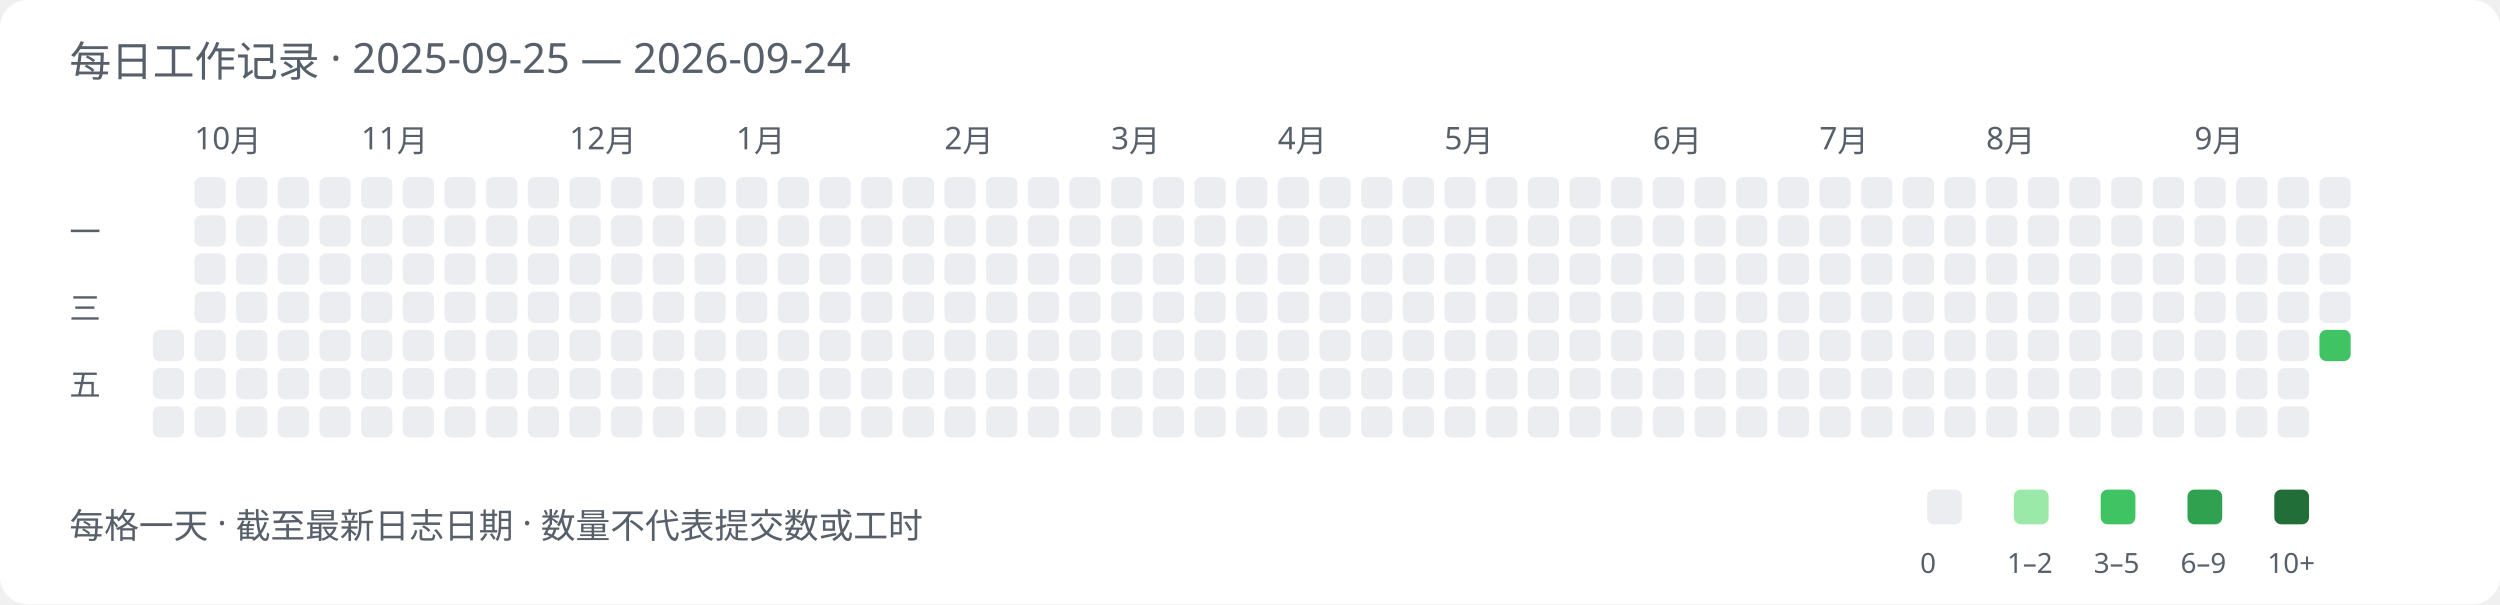
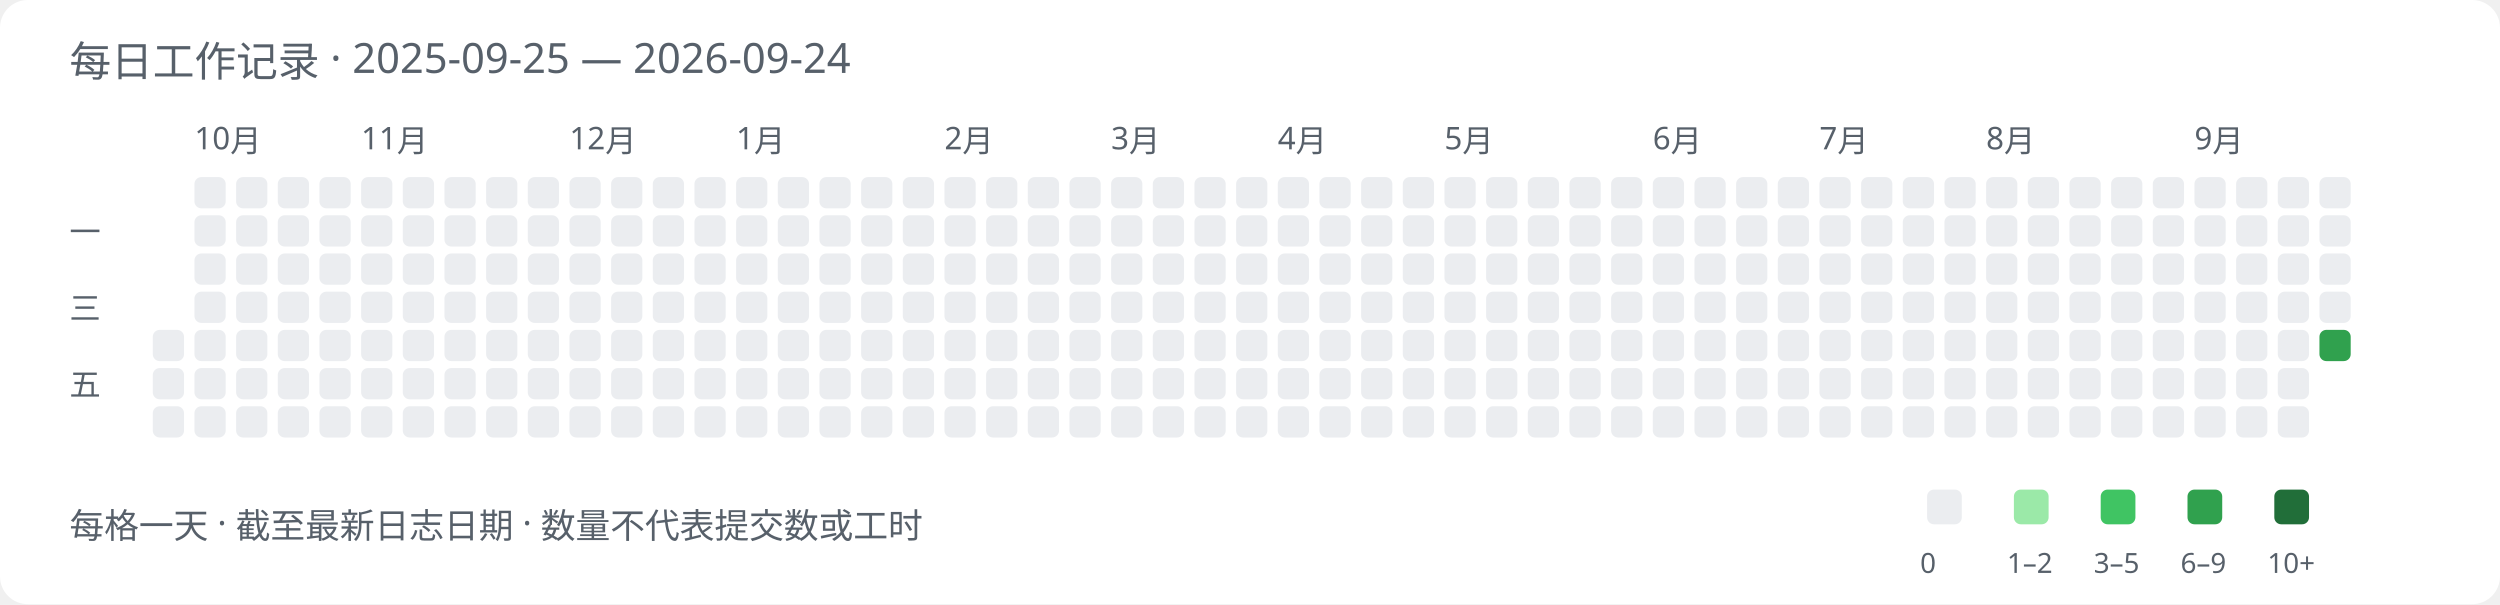
<svg xmlns="http://www.w3.org/2000/svg" width="720" height="174" viewBox="0 0 720 174" role="img" aria-label="每日开发记录全年贡献格">
  <rect width="100%" height="100%" rx="8" fill="#fff" />
  <g font-family="system-ui, sans-serif">
    <text x="20" y="22" font-size="12" fill="#57606a">每日工作记录 · 2025-09-25 — 2026-09-24</text>
    <text x="20" y="70" font-size="9" fill="#57606a">一</text>
    <text x="20" y="92" font-size="9" fill="#57606a">三</text>
    <text x="20" y="114" font-size="9" fill="#57606a">五</text>
    <rect data-date="2025-09-25" data-count="0" x="44" y="95" width="9" height="9" rx="2" fill="#ebedf0" />
    <rect data-date="2025-09-26" data-count="0" x="44" y="106" width="9" height="9" rx="2" fill="#ebedf0" />
    <rect data-date="2025-09-27" data-count="0" x="44" y="117" width="9" height="9" rx="2" fill="#ebedf0" />
    <rect data-date="2025-09-28" data-count="0" x="56" y="51" width="9" height="9" rx="2" fill="#ebedf0" />
    <rect data-date="2025-09-29" data-count="0" x="56" y="62" width="9" height="9" rx="2" fill="#ebedf0" />
    <rect data-date="2025-09-30" data-count="0" x="56" y="73" width="9" height="9" rx="2" fill="#ebedf0" />
    <text x="56" y="43" font-size="9" fill="#57606a">10月</text>
    <rect data-date="2025-10-01" data-count="0" x="56" y="84" width="9" height="9" rx="2" fill="#ebedf0" />
    <rect data-date="2025-10-02" data-count="0" x="56" y="95" width="9" height="9" rx="2" fill="#ebedf0" />
    <rect data-date="2025-10-03" data-count="0" x="56" y="106" width="9" height="9" rx="2" fill="#ebedf0" />
    <rect data-date="2025-10-04" data-count="0" x="56" y="117" width="9" height="9" rx="2" fill="#ebedf0" />
    <rect data-date="2025-10-05" data-count="0" x="68" y="51" width="9" height="9" rx="2" fill="#ebedf0" />
    <rect data-date="2025-10-06" data-count="0" x="68" y="62" width="9" height="9" rx="2" fill="#ebedf0" />
    <rect data-date="2025-10-07" data-count="0" x="68" y="73" width="9" height="9" rx="2" fill="#ebedf0" />
    <rect data-date="2025-10-08" data-count="0" x="68" y="84" width="9" height="9" rx="2" fill="#ebedf0" />
    <rect data-date="2025-10-09" data-count="0" x="68" y="95" width="9" height="9" rx="2" fill="#ebedf0" />
    <rect data-date="2025-10-10" data-count="0" x="68" y="106" width="9" height="9" rx="2" fill="#ebedf0" />
    <rect data-date="2025-10-11" data-count="0" x="68" y="117" width="9" height="9" rx="2" fill="#ebedf0" />
    <rect data-date="2025-10-12" data-count="0" x="80" y="51" width="9" height="9" rx="2" fill="#ebedf0" />
    <rect data-date="2025-10-13" data-count="0" x="80" y="62" width="9" height="9" rx="2" fill="#ebedf0" />
    <rect data-date="2025-10-14" data-count="0" x="80" y="73" width="9" height="9" rx="2" fill="#ebedf0" />
    <rect data-date="2025-10-15" data-count="0" x="80" y="84" width="9" height="9" rx="2" fill="#ebedf0" />
    <rect data-date="2025-10-16" data-count="0" x="80" y="95" width="9" height="9" rx="2" fill="#ebedf0" />
    <rect data-date="2025-10-17" data-count="0" x="80" y="106" width="9" height="9" rx="2" fill="#ebedf0" />
    <rect data-date="2025-10-18" data-count="0" x="80" y="117" width="9" height="9" rx="2" fill="#ebedf0" />
    <rect data-date="2025-10-19" data-count="0" x="92" y="51" width="9" height="9" rx="2" fill="#ebedf0" />
    <rect data-date="2025-10-20" data-count="0" x="92" y="62" width="9" height="9" rx="2" fill="#ebedf0" />
    <rect data-date="2025-10-21" data-count="0" x="92" y="73" width="9" height="9" rx="2" fill="#ebedf0" />
    <rect data-date="2025-10-22" data-count="0" x="92" y="84" width="9" height="9" rx="2" fill="#ebedf0" />
    <rect data-date="2025-10-23" data-count="0" x="92" y="95" width="9" height="9" rx="2" fill="#ebedf0" />
    <rect data-date="2025-10-24" data-count="0" x="92" y="106" width="9" height="9" rx="2" fill="#ebedf0" />
    <rect data-date="2025-10-25" data-count="0" x="92" y="117" width="9" height="9" rx="2" fill="#ebedf0" />
    <rect data-date="2025-10-26" data-count="0" x="104" y="51" width="9" height="9" rx="2" fill="#ebedf0" />
    <rect data-date="2025-10-27" data-count="0" x="104" y="62" width="9" height="9" rx="2" fill="#ebedf0" />
    <rect data-date="2025-10-28" data-count="0" x="104" y="73" width="9" height="9" rx="2" fill="#ebedf0" />
    <rect data-date="2025-10-29" data-count="0" x="104" y="84" width="9" height="9" rx="2" fill="#ebedf0" />
    <rect data-date="2025-10-30" data-count="0" x="104" y="95" width="9" height="9" rx="2" fill="#ebedf0" />
    <rect data-date="2025-10-31" data-count="0" x="104" y="106" width="9" height="9" rx="2" fill="#ebedf0" />
    <text x="104" y="43" font-size="9" fill="#57606a">11月</text>
    <rect data-date="2025-11-01" data-count="0" x="104" y="117" width="9" height="9" rx="2" fill="#ebedf0" />
    <rect data-date="2025-11-02" data-count="0" x="116" y="51" width="9" height="9" rx="2" fill="#ebedf0" />
    <rect data-date="2025-11-03" data-count="0" x="116" y="62" width="9" height="9" rx="2" fill="#ebedf0" />
    <rect data-date="2025-11-04" data-count="0" x="116" y="73" width="9" height="9" rx="2" fill="#ebedf0" />
    <rect data-date="2025-11-05" data-count="0" x="116" y="84" width="9" height="9" rx="2" fill="#ebedf0" />
    <rect data-date="2025-11-06" data-count="0" x="116" y="95" width="9" height="9" rx="2" fill="#ebedf0" />
    <rect data-date="2025-11-07" data-count="0" x="116" y="106" width="9" height="9" rx="2" fill="#ebedf0" />
    <rect data-date="2025-11-08" data-count="0" x="116" y="117" width="9" height="9" rx="2" fill="#ebedf0" />
    <rect data-date="2025-11-09" data-count="0" x="128" y="51" width="9" height="9" rx="2" fill="#ebedf0" />
    <rect data-date="2025-11-10" data-count="0" x="128" y="62" width="9" height="9" rx="2" fill="#ebedf0" />
    <rect data-date="2025-11-11" data-count="0" x="128" y="73" width="9" height="9" rx="2" fill="#ebedf0" />
    <rect data-date="2025-11-12" data-count="0" x="128" y="84" width="9" height="9" rx="2" fill="#ebedf0" />
    <rect data-date="2025-11-13" data-count="0" x="128" y="95" width="9" height="9" rx="2" fill="#ebedf0" />
    <rect data-date="2025-11-14" data-count="0" x="128" y="106" width="9" height="9" rx="2" fill="#ebedf0" />
    <rect data-date="2025-11-15" data-count="0" x="128" y="117" width="9" height="9" rx="2" fill="#ebedf0" />
    <rect data-date="2025-11-16" data-count="0" x="140" y="51" width="9" height="9" rx="2" fill="#ebedf0" />
    <rect data-date="2025-11-17" data-count="0" x="140" y="62" width="9" height="9" rx="2" fill="#ebedf0" />
    <rect data-date="2025-11-18" data-count="0" x="140" y="73" width="9" height="9" rx="2" fill="#ebedf0" />
    <rect data-date="2025-11-19" data-count="0" x="140" y="84" width="9" height="9" rx="2" fill="#ebedf0" />
    <rect data-date="2025-11-20" data-count="0" x="140" y="95" width="9" height="9" rx="2" fill="#ebedf0" />
    <rect data-date="2025-11-21" data-count="0" x="140" y="106" width="9" height="9" rx="2" fill="#ebedf0" />
    <rect data-date="2025-11-22" data-count="0" x="140" y="117" width="9" height="9" rx="2" fill="#ebedf0" />
    <rect data-date="2025-11-23" data-count="0" x="152" y="51" width="9" height="9" rx="2" fill="#ebedf0" />
    <rect data-date="2025-11-24" data-count="0" x="152" y="62" width="9" height="9" rx="2" fill="#ebedf0" />
    <rect data-date="2025-11-25" data-count="0" x="152" y="73" width="9" height="9" rx="2" fill="#ebedf0" />
    <rect data-date="2025-11-26" data-count="0" x="152" y="84" width="9" height="9" rx="2" fill="#ebedf0" />
    <rect data-date="2025-11-27" data-count="0" x="152" y="95" width="9" height="9" rx="2" fill="#ebedf0" />
    <rect data-date="2025-11-28" data-count="0" x="152" y="106" width="9" height="9" rx="2" fill="#ebedf0" />
    <rect data-date="2025-11-29" data-count="0" x="152" y="117" width="9" height="9" rx="2" fill="#ebedf0" />
    <rect data-date="2025-11-30" data-count="0" x="164" y="51" width="9" height="9" rx="2" fill="#ebedf0" />
    <text x="164" y="43" font-size="9" fill="#57606a">12月</text>
    <rect data-date="2025-12-01" data-count="0" x="164" y="62" width="9" height="9" rx="2" fill="#ebedf0" />
    <rect data-date="2025-12-02" data-count="0" x="164" y="73" width="9" height="9" rx="2" fill="#ebedf0" />
    <rect data-date="2025-12-03" data-count="0" x="164" y="84" width="9" height="9" rx="2" fill="#ebedf0" />
    <rect data-date="2025-12-04" data-count="0" x="164" y="95" width="9" height="9" rx="2" fill="#ebedf0" />
    <rect data-date="2025-12-05" data-count="0" x="164" y="106" width="9" height="9" rx="2" fill="#ebedf0" />
    <rect data-date="2025-12-06" data-count="0" x="164" y="117" width="9" height="9" rx="2" fill="#ebedf0" />
    <rect data-date="2025-12-07" data-count="0" x="176" y="51" width="9" height="9" rx="2" fill="#ebedf0" />
    <rect data-date="2025-12-08" data-count="0" x="176" y="62" width="9" height="9" rx="2" fill="#ebedf0" />
    <rect data-date="2025-12-09" data-count="0" x="176" y="73" width="9" height="9" rx="2" fill="#ebedf0" />
    <rect data-date="2025-12-10" data-count="0" x="176" y="84" width="9" height="9" rx="2" fill="#ebedf0" />
    <rect data-date="2025-12-11" data-count="0" x="176" y="95" width="9" height="9" rx="2" fill="#ebedf0" />
    <rect data-date="2025-12-12" data-count="0" x="176" y="106" width="9" height="9" rx="2" fill="#ebedf0" />
    <rect data-date="2025-12-13" data-count="0" x="176" y="117" width="9" height="9" rx="2" fill="#ebedf0" />
    <rect data-date="2025-12-14" data-count="0" x="188" y="51" width="9" height="9" rx="2" fill="#ebedf0" />
    <rect data-date="2025-12-15" data-count="0" x="188" y="62" width="9" height="9" rx="2" fill="#ebedf0" />
    <rect data-date="2025-12-16" data-count="0" x="188" y="73" width="9" height="9" rx="2" fill="#ebedf0" />
    <rect data-date="2025-12-17" data-count="0" x="188" y="84" width="9" height="9" rx="2" fill="#ebedf0" />
    <rect data-date="2025-12-18" data-count="0" x="188" y="95" width="9" height="9" rx="2" fill="#ebedf0" />
    <rect data-date="2025-12-19" data-count="0" x="188" y="106" width="9" height="9" rx="2" fill="#ebedf0" />
    <rect data-date="2025-12-20" data-count="0" x="188" y="117" width="9" height="9" rx="2" fill="#ebedf0" />
    <rect data-date="2025-12-21" data-count="0" x="200" y="51" width="9" height="9" rx="2" fill="#ebedf0" />
    <rect data-date="2025-12-22" data-count="0" x="200" y="62" width="9" height="9" rx="2" fill="#ebedf0" />
    <rect data-date="2025-12-23" data-count="0" x="200" y="73" width="9" height="9" rx="2" fill="#ebedf0" />
    <rect data-date="2025-12-24" data-count="0" x="200" y="84" width="9" height="9" rx="2" fill="#ebedf0" />
    <rect data-date="2025-12-25" data-count="0" x="200" y="95" width="9" height="9" rx="2" fill="#ebedf0" />
    <rect data-date="2025-12-26" data-count="0" x="200" y="106" width="9" height="9" rx="2" fill="#ebedf0" />
    <rect data-date="2025-12-27" data-count="0" x="200" y="117" width="9" height="9" rx="2" fill="#ebedf0" />
    <rect data-date="2025-12-28" data-count="0" x="212" y="51" width="9" height="9" rx="2" fill="#ebedf0" />
    <rect data-date="2025-12-29" data-count="0" x="212" y="62" width="9" height="9" rx="2" fill="#ebedf0" />
    <rect data-date="2025-12-30" data-count="0" x="212" y="73" width="9" height="9" rx="2" fill="#ebedf0" />
    <rect data-date="2025-12-31" data-count="0" x="212" y="84" width="9" height="9" rx="2" fill="#ebedf0" />
    <text x="212" y="43" font-size="9" fill="#57606a">1月</text>
    <rect data-date="2026-01-01" data-count="0" x="212" y="95" width="9" height="9" rx="2" fill="#ebedf0" />
    <rect data-date="2026-01-02" data-count="0" x="212" y="106" width="9" height="9" rx="2" fill="#ebedf0" />
    <rect data-date="2026-01-03" data-count="0" x="212" y="117" width="9" height="9" rx="2" fill="#ebedf0" />
    <rect data-date="2026-01-04" data-count="0" x="224" y="51" width="9" height="9" rx="2" fill="#ebedf0" />
    <rect data-date="2026-01-05" data-count="0" x="224" y="62" width="9" height="9" rx="2" fill="#ebedf0" />
    <rect data-date="2026-01-06" data-count="0" x="224" y="73" width="9" height="9" rx="2" fill="#ebedf0" />
    <rect data-date="2026-01-07" data-count="0" x="224" y="84" width="9" height="9" rx="2" fill="#ebedf0" />
    <rect data-date="2026-01-08" data-count="0" x="224" y="95" width="9" height="9" rx="2" fill="#ebedf0" />
    <rect data-date="2026-01-09" data-count="0" x="224" y="106" width="9" height="9" rx="2" fill="#ebedf0" />
    <rect data-date="2026-01-10" data-count="0" x="224" y="117" width="9" height="9" rx="2" fill="#ebedf0" />
    <rect data-date="2026-01-11" data-count="0" x="236" y="51" width="9" height="9" rx="2" fill="#ebedf0" />
    <rect data-date="2026-01-12" data-count="0" x="236" y="62" width="9" height="9" rx="2" fill="#ebedf0" />
    <rect data-date="2026-01-13" data-count="0" x="236" y="73" width="9" height="9" rx="2" fill="#ebedf0" />
    <rect data-date="2026-01-14" data-count="0" x="236" y="84" width="9" height="9" rx="2" fill="#ebedf0" />
    <rect data-date="2026-01-15" data-count="0" x="236" y="95" width="9" height="9" rx="2" fill="#ebedf0" />
    <rect data-date="2026-01-16" data-count="0" x="236" y="106" width="9" height="9" rx="2" fill="#ebedf0" />
    <rect data-date="2026-01-17" data-count="0" x="236" y="117" width="9" height="9" rx="2" fill="#ebedf0" />
    <rect data-date="2026-01-18" data-count="0" x="248" y="51" width="9" height="9" rx="2" fill="#ebedf0" />
    <rect data-date="2026-01-19" data-count="0" x="248" y="62" width="9" height="9" rx="2" fill="#ebedf0" />
    <rect data-date="2026-01-20" data-count="0" x="248" y="73" width="9" height="9" rx="2" fill="#ebedf0" />
    <rect data-date="2026-01-21" data-count="0" x="248" y="84" width="9" height="9" rx="2" fill="#ebedf0" />
    <rect data-date="2026-01-22" data-count="0" x="248" y="95" width="9" height="9" rx="2" fill="#ebedf0" />
    <rect data-date="2026-01-23" data-count="0" x="248" y="106" width="9" height="9" rx="2" fill="#ebedf0" />
    <rect data-date="2026-01-24" data-count="0" x="248" y="117" width="9" height="9" rx="2" fill="#ebedf0" />
    <rect data-date="2026-01-25" data-count="0" x="260" y="51" width="9" height="9" rx="2" fill="#ebedf0" />
    <rect data-date="2026-01-26" data-count="0" x="260" y="62" width="9" height="9" rx="2" fill="#ebedf0" />
    <rect data-date="2026-01-27" data-count="0" x="260" y="73" width="9" height="9" rx="2" fill="#ebedf0" />
    <rect data-date="2026-01-28" data-count="0" x="260" y="84" width="9" height="9" rx="2" fill="#ebedf0" />
    <rect data-date="2026-01-29" data-count="0" x="260" y="95" width="9" height="9" rx="2" fill="#ebedf0" />
    <rect data-date="2026-01-30" data-count="0" x="260" y="106" width="9" height="9" rx="2" fill="#ebedf0" />
    <rect data-date="2026-01-31" data-count="0" x="260" y="117" width="9" height="9" rx="2" fill="#ebedf0" />
    <text x="272" y="43" font-size="9" fill="#57606a">2月</text>
    <rect data-date="2026-02-01" data-count="0" x="272" y="51" width="9" height="9" rx="2" fill="#ebedf0" />
    <rect data-date="2026-02-02" data-count="0" x="272" y="62" width="9" height="9" rx="2" fill="#ebedf0" />
    <rect data-date="2026-02-03" data-count="0" x="272" y="73" width="9" height="9" rx="2" fill="#ebedf0" />
    <rect data-date="2026-02-04" data-count="0" x="272" y="84" width="9" height="9" rx="2" fill="#ebedf0" />
    <rect data-date="2026-02-05" data-count="0" x="272" y="95" width="9" height="9" rx="2" fill="#ebedf0" />
    <rect data-date="2026-02-06" data-count="0" x="272" y="106" width="9" height="9" rx="2" fill="#ebedf0" />
    <rect data-date="2026-02-07" data-count="0" x="272" y="117" width="9" height="9" rx="2" fill="#ebedf0" />
    <rect data-date="2026-02-08" data-count="0" x="284" y="51" width="9" height="9" rx="2" fill="#ebedf0" />
    <rect data-date="2026-02-09" data-count="0" x="284" y="62" width="9" height="9" rx="2" fill="#ebedf0" />
    <rect data-date="2026-02-10" data-count="0" x="284" y="73" width="9" height="9" rx="2" fill="#ebedf0" />
    <rect data-date="2026-02-11" data-count="0" x="284" y="84" width="9" height="9" rx="2" fill="#ebedf0" />
    <rect data-date="2026-02-12" data-count="0" x="284" y="95" width="9" height="9" rx="2" fill="#ebedf0" />
    <rect data-date="2026-02-13" data-count="0" x="284" y="106" width="9" height="9" rx="2" fill="#ebedf0" />
    <rect data-date="2026-02-14" data-count="0" x="284" y="117" width="9" height="9" rx="2" fill="#ebedf0" />
    <rect data-date="2026-02-15" data-count="0" x="296" y="51" width="9" height="9" rx="2" fill="#ebedf0" />
    <rect data-date="2026-02-16" data-count="0" x="296" y="62" width="9" height="9" rx="2" fill="#ebedf0" />
    <rect data-date="2026-02-17" data-count="0" x="296" y="73" width="9" height="9" rx="2" fill="#ebedf0" />
    <rect data-date="2026-02-18" data-count="0" x="296" y="84" width="9" height="9" rx="2" fill="#ebedf0" />
    <rect data-date="2026-02-19" data-count="0" x="296" y="95" width="9" height="9" rx="2" fill="#ebedf0" />
    <rect data-date="2026-02-20" data-count="0" x="296" y="106" width="9" height="9" rx="2" fill="#ebedf0" />
    <rect data-date="2026-02-21" data-count="0" x="296" y="117" width="9" height="9" rx="2" fill="#ebedf0" />
    <rect data-date="2026-02-22" data-count="0" x="308" y="51" width="9" height="9" rx="2" fill="#ebedf0" />
    <rect data-date="2026-02-23" data-count="0" x="308" y="62" width="9" height="9" rx="2" fill="#ebedf0" />
    <rect data-date="2026-02-24" data-count="0" x="308" y="73" width="9" height="9" rx="2" fill="#ebedf0" />
    <rect data-date="2026-02-25" data-count="0" x="308" y="84" width="9" height="9" rx="2" fill="#ebedf0" />
    <rect data-date="2026-02-26" data-count="0" x="308" y="95" width="9" height="9" rx="2" fill="#ebedf0" />
    <rect data-date="2026-02-27" data-count="0" x="308" y="106" width="9" height="9" rx="2" fill="#ebedf0" />
    <rect data-date="2026-02-28" data-count="0" x="308" y="117" width="9" height="9" rx="2" fill="#ebedf0" />
    <text x="320" y="43" font-size="9" fill="#57606a">3月</text>
    <rect data-date="2026-03-01" data-count="0" x="320" y="51" width="9" height="9" rx="2" fill="#ebedf0" />
    <rect data-date="2026-03-02" data-count="0" x="320" y="62" width="9" height="9" rx="2" fill="#ebedf0" />
    <rect data-date="2026-03-03" data-count="0" x="320" y="73" width="9" height="9" rx="2" fill="#ebedf0" />
    <rect data-date="2026-03-04" data-count="0" x="320" y="84" width="9" height="9" rx="2" fill="#ebedf0" />
    <rect data-date="2026-03-05" data-count="0" x="320" y="95" width="9" height="9" rx="2" fill="#ebedf0" />
    <rect data-date="2026-03-06" data-count="0" x="320" y="106" width="9" height="9" rx="2" fill="#ebedf0" />
    <rect data-date="2026-03-07" data-count="0" x="320" y="117" width="9" height="9" rx="2" fill="#ebedf0" />
    <rect data-date="2026-03-08" data-count="0" x="332" y="51" width="9" height="9" rx="2" fill="#ebedf0" />
    <rect data-date="2026-03-09" data-count="0" x="332" y="62" width="9" height="9" rx="2" fill="#ebedf0" />
    <rect data-date="2026-03-10" data-count="0" x="332" y="73" width="9" height="9" rx="2" fill="#ebedf0" />
    <rect data-date="2026-03-11" data-count="0" x="332" y="84" width="9" height="9" rx="2" fill="#ebedf0" />
    <rect data-date="2026-03-12" data-count="0" x="332" y="95" width="9" height="9" rx="2" fill="#ebedf0" />
    <rect data-date="2026-03-13" data-count="0" x="332" y="106" width="9" height="9" rx="2" fill="#ebedf0" />
    <rect data-date="2026-03-14" data-count="0" x="332" y="117" width="9" height="9" rx="2" fill="#ebedf0" />
    <rect data-date="2026-03-15" data-count="0" x="344" y="51" width="9" height="9" rx="2" fill="#ebedf0" />
    <rect data-date="2026-03-16" data-count="0" x="344" y="62" width="9" height="9" rx="2" fill="#ebedf0" />
    <rect data-date="2026-03-17" data-count="0" x="344" y="73" width="9" height="9" rx="2" fill="#ebedf0" />
    <rect data-date="2026-03-18" data-count="0" x="344" y="84" width="9" height="9" rx="2" fill="#ebedf0" />
    <rect data-date="2026-03-19" data-count="0" x="344" y="95" width="9" height="9" rx="2" fill="#ebedf0" />
    <rect data-date="2026-03-20" data-count="0" x="344" y="106" width="9" height="9" rx="2" fill="#ebedf0" />
    <rect data-date="2026-03-21" data-count="0" x="344" y="117" width="9" height="9" rx="2" fill="#ebedf0" />
    <rect data-date="2026-03-22" data-count="0" x="356" y="51" width="9" height="9" rx="2" fill="#ebedf0" />
    <rect data-date="2026-03-23" data-count="0" x="356" y="62" width="9" height="9" rx="2" fill="#ebedf0" />
    <rect data-date="2026-03-24" data-count="0" x="356" y="73" width="9" height="9" rx="2" fill="#ebedf0" />
    <rect data-date="2026-03-25" data-count="0" x="356" y="84" width="9" height="9" rx="2" fill="#ebedf0" />
    <rect data-date="2026-03-26" data-count="0" x="356" y="95" width="9" height="9" rx="2" fill="#ebedf0" />
    <rect data-date="2026-03-27" data-count="0" x="356" y="106" width="9" height="9" rx="2" fill="#ebedf0" />
    <rect data-date="2026-03-28" data-count="0" x="356" y="117" width="9" height="9" rx="2" fill="#ebedf0" />
    <rect data-date="2026-03-29" data-count="0" x="368" y="51" width="9" height="9" rx="2" fill="#ebedf0" />
    <rect data-date="2026-03-30" data-count="0" x="368" y="62" width="9" height="9" rx="2" fill="#ebedf0" />
    <rect data-date="2026-03-31" data-count="0" x="368" y="73" width="9" height="9" rx="2" fill="#ebedf0" />
    <text x="368" y="43" font-size="9" fill="#57606a">4月</text>
    <rect data-date="2026-04-01" data-count="0" x="368" y="84" width="9" height="9" rx="2" fill="#ebedf0" />
    <rect data-date="2026-04-02" data-count="0" x="368" y="95" width="9" height="9" rx="2" fill="#ebedf0" />
    <rect data-date="2026-04-03" data-count="0" x="368" y="106" width="9" height="9" rx="2" fill="#ebedf0" />
    <rect data-date="2026-04-04" data-count="0" x="368" y="117" width="9" height="9" rx="2" fill="#ebedf0" />
    <rect data-date="2026-04-05" data-count="0" x="380" y="51" width="9" height="9" rx="2" fill="#ebedf0" />
    <rect data-date="2026-04-06" data-count="0" x="380" y="62" width="9" height="9" rx="2" fill="#ebedf0" />
    <rect data-date="2026-04-07" data-count="0" x="380" y="73" width="9" height="9" rx="2" fill="#ebedf0" />
    <rect data-date="2026-04-08" data-count="0" x="380" y="84" width="9" height="9" rx="2" fill="#ebedf0" />
    <rect data-date="2026-04-09" data-count="0" x="380" y="95" width="9" height="9" rx="2" fill="#ebedf0" />
    <rect data-date="2026-04-10" data-count="0" x="380" y="106" width="9" height="9" rx="2" fill="#ebedf0" />
    <rect data-date="2026-04-11" data-count="0" x="380" y="117" width="9" height="9" rx="2" fill="#ebedf0" />
    <rect data-date="2026-04-12" data-count="0" x="392" y="51" width="9" height="9" rx="2" fill="#ebedf0" />
    <rect data-date="2026-04-13" data-count="0" x="392" y="62" width="9" height="9" rx="2" fill="#ebedf0" />
    <rect data-date="2026-04-14" data-count="0" x="392" y="73" width="9" height="9" rx="2" fill="#ebedf0" />
    <rect data-date="2026-04-15" data-count="0" x="392" y="84" width="9" height="9" rx="2" fill="#ebedf0" />
    <rect data-date="2026-04-16" data-count="0" x="392" y="95" width="9" height="9" rx="2" fill="#ebedf0" />
    <rect data-date="2026-04-17" data-count="0" x="392" y="106" width="9" height="9" rx="2" fill="#ebedf0" />
    <rect data-date="2026-04-18" data-count="0" x="392" y="117" width="9" height="9" rx="2" fill="#ebedf0" />
    <rect data-date="2026-04-19" data-count="0" x="404" y="51" width="9" height="9" rx="2" fill="#ebedf0" />
    <rect data-date="2026-04-20" data-count="0" x="404" y="62" width="9" height="9" rx="2" fill="#ebedf0" />
    <rect data-date="2026-04-21" data-count="0" x="404" y="73" width="9" height="9" rx="2" fill="#ebedf0" />
    <rect data-date="2026-04-22" data-count="0" x="404" y="84" width="9" height="9" rx="2" fill="#ebedf0" />
    <rect data-date="2026-04-23" data-count="0" x="404" y="95" width="9" height="9" rx="2" fill="#ebedf0" />
    <rect data-date="2026-04-24" data-count="0" x="404" y="106" width="9" height="9" rx="2" fill="#ebedf0" />
    <rect data-date="2026-04-25" data-count="0" x="404" y="117" width="9" height="9" rx="2" fill="#ebedf0" />
    <rect data-date="2026-04-26" data-count="0" x="416" y="51" width="9" height="9" rx="2" fill="#ebedf0" />
    <rect data-date="2026-04-27" data-count="0" x="416" y="62" width="9" height="9" rx="2" fill="#ebedf0" />
    <rect data-date="2026-04-28" data-count="0" x="416" y="73" width="9" height="9" rx="2" fill="#ebedf0" />
    <rect data-date="2026-04-29" data-count="0" x="416" y="84" width="9" height="9" rx="2" fill="#ebedf0" />
    <rect data-date="2026-04-30" data-count="0" x="416" y="95" width="9" height="9" rx="2" fill="#ebedf0" />
    <text x="416" y="43" font-size="9" fill="#57606a">5月</text>
    <rect data-date="2026-05-01" data-count="0" x="416" y="106" width="9" height="9" rx="2" fill="#ebedf0" />
    <rect data-date="2026-05-02" data-count="0" x="416" y="117" width="9" height="9" rx="2" fill="#ebedf0" />
    <rect data-date="2026-05-03" data-count="0" x="428" y="51" width="9" height="9" rx="2" fill="#ebedf0" />
    <rect data-date="2026-05-04" data-count="0" x="428" y="62" width="9" height="9" rx="2" fill="#ebedf0" />
    <rect data-date="2026-05-05" data-count="0" x="428" y="73" width="9" height="9" rx="2" fill="#ebedf0" />
    <rect data-date="2026-05-06" data-count="0" x="428" y="84" width="9" height="9" rx="2" fill="#ebedf0" />
    <rect data-date="2026-05-07" data-count="0" x="428" y="95" width="9" height="9" rx="2" fill="#ebedf0" />
    <rect data-date="2026-05-08" data-count="0" x="428" y="106" width="9" height="9" rx="2" fill="#ebedf0" />
    <rect data-date="2026-05-09" data-count="0" x="428" y="117" width="9" height="9" rx="2" fill="#ebedf0" />
    <rect data-date="2026-05-10" data-count="0" x="440" y="51" width="9" height="9" rx="2" fill="#ebedf0" />
    <rect data-date="2026-05-11" data-count="0" x="440" y="62" width="9" height="9" rx="2" fill="#ebedf0" />
    <rect data-date="2026-05-12" data-count="0" x="440" y="73" width="9" height="9" rx="2" fill="#ebedf0" />
    <rect data-date="2026-05-13" data-count="0" x="440" y="84" width="9" height="9" rx="2" fill="#ebedf0" />
    <rect data-date="2026-05-14" data-count="0" x="440" y="95" width="9" height="9" rx="2" fill="#ebedf0" />
    <rect data-date="2026-05-15" data-count="0" x="440" y="106" width="9" height="9" rx="2" fill="#ebedf0" />
    <rect data-date="2026-05-16" data-count="0" x="440" y="117" width="9" height="9" rx="2" fill="#ebedf0" />
    <rect data-date="2026-05-17" data-count="0" x="452" y="51" width="9" height="9" rx="2" fill="#ebedf0" />
    <rect data-date="2026-05-18" data-count="0" x="452" y="62" width="9" height="9" rx="2" fill="#ebedf0" />
    <rect data-date="2026-05-19" data-count="0" x="452" y="73" width="9" height="9" rx="2" fill="#ebedf0" />
    <rect data-date="2026-05-20" data-count="0" x="452" y="84" width="9" height="9" rx="2" fill="#ebedf0" />
    <rect data-date="2026-05-21" data-count="0" x="452" y="95" width="9" height="9" rx="2" fill="#ebedf0" />
    <rect data-date="2026-05-22" data-count="0" x="452" y="106" width="9" height="9" rx="2" fill="#ebedf0" />
    <rect data-date="2026-05-23" data-count="0" x="452" y="117" width="9" height="9" rx="2" fill="#ebedf0" />
    <rect data-date="2026-05-24" data-count="0" x="464" y="51" width="9" height="9" rx="2" fill="#ebedf0" />
    <rect data-date="2026-05-25" data-count="0" x="464" y="62" width="9" height="9" rx="2" fill="#ebedf0" />
    <rect data-date="2026-05-26" data-count="0" x="464" y="73" width="9" height="9" rx="2" fill="#ebedf0" />
    <rect data-date="2026-05-27" data-count="0" x="464" y="84" width="9" height="9" rx="2" fill="#ebedf0" />
    <rect data-date="2026-05-28" data-count="0" x="464" y="95" width="9" height="9" rx="2" fill="#ebedf0" />
    <rect data-date="2026-05-29" data-count="0" x="464" y="106" width="9" height="9" rx="2" fill="#ebedf0" />
    <rect data-date="2026-05-30" data-count="0" x="464" y="117" width="9" height="9" rx="2" fill="#ebedf0" />
    <rect data-date="2026-05-31" data-count="0" x="476" y="51" width="9" height="9" rx="2" fill="#ebedf0" />
    <text x="476" y="43" font-size="9" fill="#57606a">6月</text>
    <rect data-date="2026-06-01" data-count="0" x="476" y="62" width="9" height="9" rx="2" fill="#ebedf0" />
    <rect data-date="2026-06-02" data-count="0" x="476" y="73" width="9" height="9" rx="2" fill="#ebedf0" />
    <rect data-date="2026-06-03" data-count="0" x="476" y="84" width="9" height="9" rx="2" fill="#ebedf0" />
    <rect data-date="2026-06-04" data-count="0" x="476" y="95" width="9" height="9" rx="2" fill="#ebedf0" />
    <rect data-date="2026-06-05" data-count="0" x="476" y="106" width="9" height="9" rx="2" fill="#ebedf0" />
    <rect data-date="2026-06-06" data-count="0" x="476" y="117" width="9" height="9" rx="2" fill="#ebedf0" />
    <rect data-date="2026-06-07" data-count="0" x="488" y="51" width="9" height="9" rx="2" fill="#ebedf0" />
    <rect data-date="2026-06-08" data-count="0" x="488" y="62" width="9" height="9" rx="2" fill="#ebedf0" />
    <rect data-date="2026-06-09" data-count="0" x="488" y="73" width="9" height="9" rx="2" fill="#ebedf0" />
    <rect data-date="2026-06-10" data-count="0" x="488" y="84" width="9" height="9" rx="2" fill="#ebedf0" />
    <rect data-date="2026-06-11" data-count="0" x="488" y="95" width="9" height="9" rx="2" fill="#ebedf0" />
    <rect data-date="2026-06-12" data-count="0" x="488" y="106" width="9" height="9" rx="2" fill="#ebedf0" />
    <rect data-date="2026-06-13" data-count="0" x="488" y="117" width="9" height="9" rx="2" fill="#ebedf0" />
    <rect data-date="2026-06-14" data-count="0" x="500" y="51" width="9" height="9" rx="2" fill="#ebedf0" />
    <rect data-date="2026-06-15" data-count="0" x="500" y="62" width="9" height="9" rx="2" fill="#ebedf0" />
    <rect data-date="2026-06-16" data-count="0" x="500" y="73" width="9" height="9" rx="2" fill="#ebedf0" />
    <rect data-date="2026-06-17" data-count="0" x="500" y="84" width="9" height="9" rx="2" fill="#ebedf0" />
    <rect data-date="2026-06-18" data-count="0" x="500" y="95" width="9" height="9" rx="2" fill="#ebedf0" />
    <rect data-date="2026-06-19" data-count="0" x="500" y="106" width="9" height="9" rx="2" fill="#ebedf0" />
    <rect data-date="2026-06-20" data-count="0" x="500" y="117" width="9" height="9" rx="2" fill="#ebedf0" />
    <rect data-date="2026-06-21" data-count="0" x="512" y="51" width="9" height="9" rx="2" fill="#ebedf0" />
    <rect data-date="2026-06-22" data-count="0" x="512" y="62" width="9" height="9" rx="2" fill="#ebedf0" />
    <rect data-date="2026-06-23" data-count="0" x="512" y="73" width="9" height="9" rx="2" fill="#ebedf0" />
    <rect data-date="2026-06-24" data-count="0" x="512" y="84" width="9" height="9" rx="2" fill="#ebedf0" />
    <rect data-date="2026-06-25" data-count="0" x="512" y="95" width="9" height="9" rx="2" fill="#ebedf0" />
    <rect data-date="2026-06-26" data-count="0" x="512" y="106" width="9" height="9" rx="2" fill="#ebedf0" />
    <rect data-date="2026-06-27" data-count="0" x="512" y="117" width="9" height="9" rx="2" fill="#ebedf0" />
    <rect data-date="2026-06-28" data-count="0" x="524" y="51" width="9" height="9" rx="2" fill="#ebedf0" />
    <rect data-date="2026-06-29" data-count="0" x="524" y="62" width="9" height="9" rx="2" fill="#ebedf0" />
    <rect data-date="2026-06-30" data-count="0" x="524" y="73" width="9" height="9" rx="2" fill="#ebedf0" />
    <text x="524" y="43" font-size="9" fill="#57606a">7月</text>
    <rect data-date="2026-07-01" data-count="0" x="524" y="84" width="9" height="9" rx="2" fill="#ebedf0" />
    <rect data-date="2026-07-02" data-count="0" x="524" y="95" width="9" height="9" rx="2" fill="#ebedf0" />
    <rect data-date="2026-07-03" data-count="0" x="524" y="106" width="9" height="9" rx="2" fill="#ebedf0" />
    <rect data-date="2026-07-04" data-count="0" x="524" y="117" width="9" height="9" rx="2" fill="#ebedf0" />
    <rect data-date="2026-07-05" data-count="0" x="536" y="51" width="9" height="9" rx="2" fill="#ebedf0" />
    <rect data-date="2026-07-06" data-count="0" x="536" y="62" width="9" height="9" rx="2" fill="#ebedf0" />
    <rect data-date="2026-07-07" data-count="0" x="536" y="73" width="9" height="9" rx="2" fill="#ebedf0" />
    <rect data-date="2026-07-08" data-count="0" x="536" y="84" width="9" height="9" rx="2" fill="#ebedf0" />
    <rect data-date="2026-07-09" data-count="0" x="536" y="95" width="9" height="9" rx="2" fill="#ebedf0" />
    <rect data-date="2026-07-10" data-count="0" x="536" y="106" width="9" height="9" rx="2" fill="#ebedf0" />
    <rect data-date="2026-07-11" data-count="0" x="536" y="117" width="9" height="9" rx="2" fill="#ebedf0" />
    <rect data-date="2026-07-12" data-count="0" x="548" y="51" width="9" height="9" rx="2" fill="#ebedf0" />
    <rect data-date="2026-07-13" data-count="0" x="548" y="62" width="9" height="9" rx="2" fill="#ebedf0" />
    <rect data-date="2026-07-14" data-count="0" x="548" y="73" width="9" height="9" rx="2" fill="#ebedf0" />
    <rect data-date="2026-07-15" data-count="0" x="548" y="84" width="9" height="9" rx="2" fill="#ebedf0" />
    <rect data-date="2026-07-16" data-count="0" x="548" y="95" width="9" height="9" rx="2" fill="#ebedf0" />
    <rect data-date="2026-07-17" data-count="0" x="548" y="106" width="9" height="9" rx="2" fill="#ebedf0" />
    <rect data-date="2026-07-18" data-count="0" x="548" y="117" width="9" height="9" rx="2" fill="#ebedf0" />
    <rect data-date="2026-07-19" data-count="0" x="560" y="51" width="9" height="9" rx="2" fill="#ebedf0" />
    <rect data-date="2026-07-20" data-count="0" x="560" y="62" width="9" height="9" rx="2" fill="#ebedf0" />
    <rect data-date="2026-07-21" data-count="0" x="560" y="73" width="9" height="9" rx="2" fill="#ebedf0" />
    <rect data-date="2026-07-22" data-count="0" x="560" y="84" width="9" height="9" rx="2" fill="#ebedf0" />
    <rect data-date="2026-07-23" data-count="0" x="560" y="95" width="9" height="9" rx="2" fill="#ebedf0" />
    <rect data-date="2026-07-24" data-count="0" x="560" y="106" width="9" height="9" rx="2" fill="#ebedf0" />
    <rect data-date="2026-07-25" data-count="0" x="560" y="117" width="9" height="9" rx="2" fill="#ebedf0" />
    <rect data-date="2026-07-26" data-count="0" x="572" y="51" width="9" height="9" rx="2" fill="#ebedf0" />
    <rect data-date="2026-07-27" data-count="0" x="572" y="62" width="9" height="9" rx="2" fill="#ebedf0" />
    <rect data-date="2026-07-28" data-count="0" x="572" y="73" width="9" height="9" rx="2" fill="#ebedf0" />
    <rect data-date="2026-07-29" data-count="0" x="572" y="84" width="9" height="9" rx="2" fill="#ebedf0" />
    <rect data-date="2026-07-30" data-count="0" x="572" y="95" width="9" height="9" rx="2" fill="#ebedf0" />
    <rect data-date="2026-07-31" data-count="0" x="572" y="106" width="9" height="9" rx="2" fill="#ebedf0" />
    <text x="572" y="43" font-size="9" fill="#57606a">8月</text>
    <rect data-date="2026-08-01" data-count="0" x="572" y="117" width="9" height="9" rx="2" fill="#ebedf0" />
    <rect data-date="2026-08-02" data-count="0" x="584" y="51" width="9" height="9" rx="2" fill="#ebedf0" />
    <rect data-date="2026-08-03" data-count="0" x="584" y="62" width="9" height="9" rx="2" fill="#ebedf0" />
    <rect data-date="2026-08-04" data-count="0" x="584" y="73" width="9" height="9" rx="2" fill="#ebedf0" />
    <rect data-date="2026-08-05" data-count="0" x="584" y="84" width="9" height="9" rx="2" fill="#ebedf0" />
    <rect data-date="2026-08-06" data-count="0" x="584" y="95" width="9" height="9" rx="2" fill="#ebedf0" />
    <rect data-date="2026-08-07" data-count="0" x="584" y="106" width="9" height="9" rx="2" fill="#ebedf0" />
    <rect data-date="2026-08-08" data-count="0" x="584" y="117" width="9" height="9" rx="2" fill="#ebedf0" />
    <rect data-date="2026-08-09" data-count="0" x="596" y="51" width="9" height="9" rx="2" fill="#ebedf0" />
    <rect data-date="2026-08-10" data-count="0" x="596" y="62" width="9" height="9" rx="2" fill="#ebedf0" />
    <rect data-date="2026-08-11" data-count="0" x="596" y="73" width="9" height="9" rx="2" fill="#ebedf0" />
    <rect data-date="2026-08-12" data-count="0" x="596" y="84" width="9" height="9" rx="2" fill="#ebedf0" />
    <rect data-date="2026-08-13" data-count="0" x="596" y="95" width="9" height="9" rx="2" fill="#ebedf0" />
    <rect data-date="2026-08-14" data-count="0" x="596" y="106" width="9" height="9" rx="2" fill="#ebedf0" />
    <rect data-date="2026-08-15" data-count="0" x="596" y="117" width="9" height="9" rx="2" fill="#ebedf0" />
    <rect data-date="2026-08-16" data-count="0" x="608" y="51" width="9" height="9" rx="2" fill="#ebedf0" />
    <rect data-date="2026-08-17" data-count="0" x="608" y="62" width="9" height="9" rx="2" fill="#ebedf0" />
    <rect data-date="2026-08-18" data-count="0" x="608" y="73" width="9" height="9" rx="2" fill="#ebedf0" />
    <rect data-date="2026-08-19" data-count="0" x="608" y="84" width="9" height="9" rx="2" fill="#ebedf0" />
    <rect data-date="2026-08-20" data-count="0" x="608" y="95" width="9" height="9" rx="2" fill="#ebedf0" />
    <rect data-date="2026-08-21" data-count="0" x="608" y="106" width="9" height="9" rx="2" fill="#ebedf0" />
    <rect data-date="2026-08-22" data-count="0" x="608" y="117" width="9" height="9" rx="2" fill="#ebedf0" />
    <rect data-date="2026-08-23" data-count="0" x="620" y="51" width="9" height="9" rx="2" fill="#ebedf0" />
    <rect data-date="2026-08-24" data-count="0" x="620" y="62" width="9" height="9" rx="2" fill="#ebedf0" />
    <rect data-date="2026-08-25" data-count="0" x="620" y="73" width="9" height="9" rx="2" fill="#ebedf0" />
    <rect data-date="2026-08-26" data-count="0" x="620" y="84" width="9" height="9" rx="2" fill="#ebedf0" />
    <rect data-date="2026-08-27" data-count="0" x="620" y="95" width="9" height="9" rx="2" fill="#ebedf0" />
    <rect data-date="2026-08-28" data-count="0" x="620" y="106" width="9" height="9" rx="2" fill="#ebedf0" />
    <rect data-date="2026-08-29" data-count="0" x="620" y="117" width="9" height="9" rx="2" fill="#ebedf0" />
    <rect data-date="2026-08-30" data-count="0" x="632" y="51" width="9" height="9" rx="2" fill="#ebedf0" />
    <rect data-date="2026-08-31" data-count="0" x="632" y="62" width="9" height="9" rx="2" fill="#ebedf0" />
    <text x="632" y="43" font-size="9" fill="#57606a">9月</text>
    <rect data-date="2026-09-01" data-count="0" x="632" y="73" width="9" height="9" rx="2" fill="#ebedf0" />
    <rect data-date="2026-09-02" data-count="0" x="632" y="84" width="9" height="9" rx="2" fill="#ebedf0" />
    <rect data-date="2026-09-03" data-count="0" x="632" y="95" width="9" height="9" rx="2" fill="#ebedf0" />
    <rect data-date="2026-09-04" data-count="0" x="632" y="106" width="9" height="9" rx="2" fill="#ebedf0" />
    <rect data-date="2026-09-05" data-count="0" x="632" y="117" width="9" height="9" rx="2" fill="#ebedf0" />
    <rect data-date="2026-09-06" data-count="0" x="644" y="51" width="9" height="9" rx="2" fill="#ebedf0" />
    <rect data-date="2026-09-07" data-count="0" x="644" y="62" width="9" height="9" rx="2" fill="#ebedf0" />
    <rect data-date="2026-09-08" data-count="0" x="644" y="73" width="9" height="9" rx="2" fill="#ebedf0" />
    <rect data-date="2026-09-09" data-count="0" x="644" y="84" width="9" height="9" rx="2" fill="#ebedf0" />
    <rect data-date="2026-09-10" data-count="0" x="644" y="95" width="9" height="9" rx="2" fill="#ebedf0" />
    <rect data-date="2026-09-11" data-count="0" x="644" y="106" width="9" height="9" rx="2" fill="#ebedf0" />
    <rect data-date="2026-09-12" data-count="0" x="644" y="117" width="9" height="9" rx="2" fill="#ebedf0" />
    <rect data-date="2026-09-13" data-count="0" x="656" y="51" width="9" height="9" rx="2" fill="#ebedf0" />
    <rect data-date="2026-09-14" data-count="0" x="656" y="62" width="9" height="9" rx="2" fill="#ebedf0" />
    <rect data-date="2026-09-15" data-count="0" x="656" y="73" width="9" height="9" rx="2" fill="#ebedf0" />
    <rect data-date="2026-09-16" data-count="0" x="656" y="84" width="9" height="9" rx="2" fill="#ebedf0" />
    <rect data-date="2026-09-17" data-count="0" x="656" y="95" width="9" height="9" rx="2" fill="#ebedf0" />
    <rect data-date="2026-09-18" data-count="0" x="656" y="106" width="9" height="9" rx="2" fill="#ebedf0" />
    <rect data-date="2026-09-19" data-count="0" x="656" y="117" width="9" height="9" rx="2" fill="#ebedf0" />
    <rect data-date="2026-09-20" data-count="0" x="668" y="51" width="9" height="9" rx="2" fill="#ebedf0" />
    <rect data-date="2026-09-21" data-count="0" x="668" y="62" width="9" height="9" rx="2" fill="#ebedf0" />
    <rect data-date="2026-09-22" data-count="0" x="668" y="73" width="9" height="9" rx="2" fill="#ebedf0" />
    <rect data-date="2026-09-23" data-count="0" x="668" y="84" width="9" height="9" rx="2" fill="#ebedf0" />
-     <rect data-date="2026-09-24" data-count="5" x="668" y="95" width="9" height="9" rx="2" fill="#40c463" />
+     <rect data-date="2026-09-24" data-count="6" x="668" y="95" width="9" height="9" rx="2" fill="#30a14e" />
    <text x="20" y="155" font-size="10" fill="#57606a">每格一天 · 截至最新日志日期 · 数量不代表提交数或工时</text>
    <rect x="555" y="141" width="10" height="10" rx="2" fill="#ebedf0" />
    <text x="553" y="165" font-size="8" fill="#57606a">0</text>
    <rect x="580" y="141" width="10" height="10" rx="2" fill="#9be9a8" />
    <text x="578" y="165" font-size="8" fill="#57606a">1–2</text>
    <rect x="605" y="141" width="10" height="10" rx="2" fill="#40c463" />
    <text x="603" y="165" font-size="8" fill="#57606a">3–5</text>
    <rect x="630" y="141" width="10" height="10" rx="2" fill="#30a14e" />
    <text x="628" y="165" font-size="8" fill="#57606a">6–9</text>
    <rect x="655" y="141" width="10" height="10" rx="2" fill="#216e39" />
    <text x="653" y="165" font-size="8" fill="#57606a">10+</text>
  </g>
</svg>
